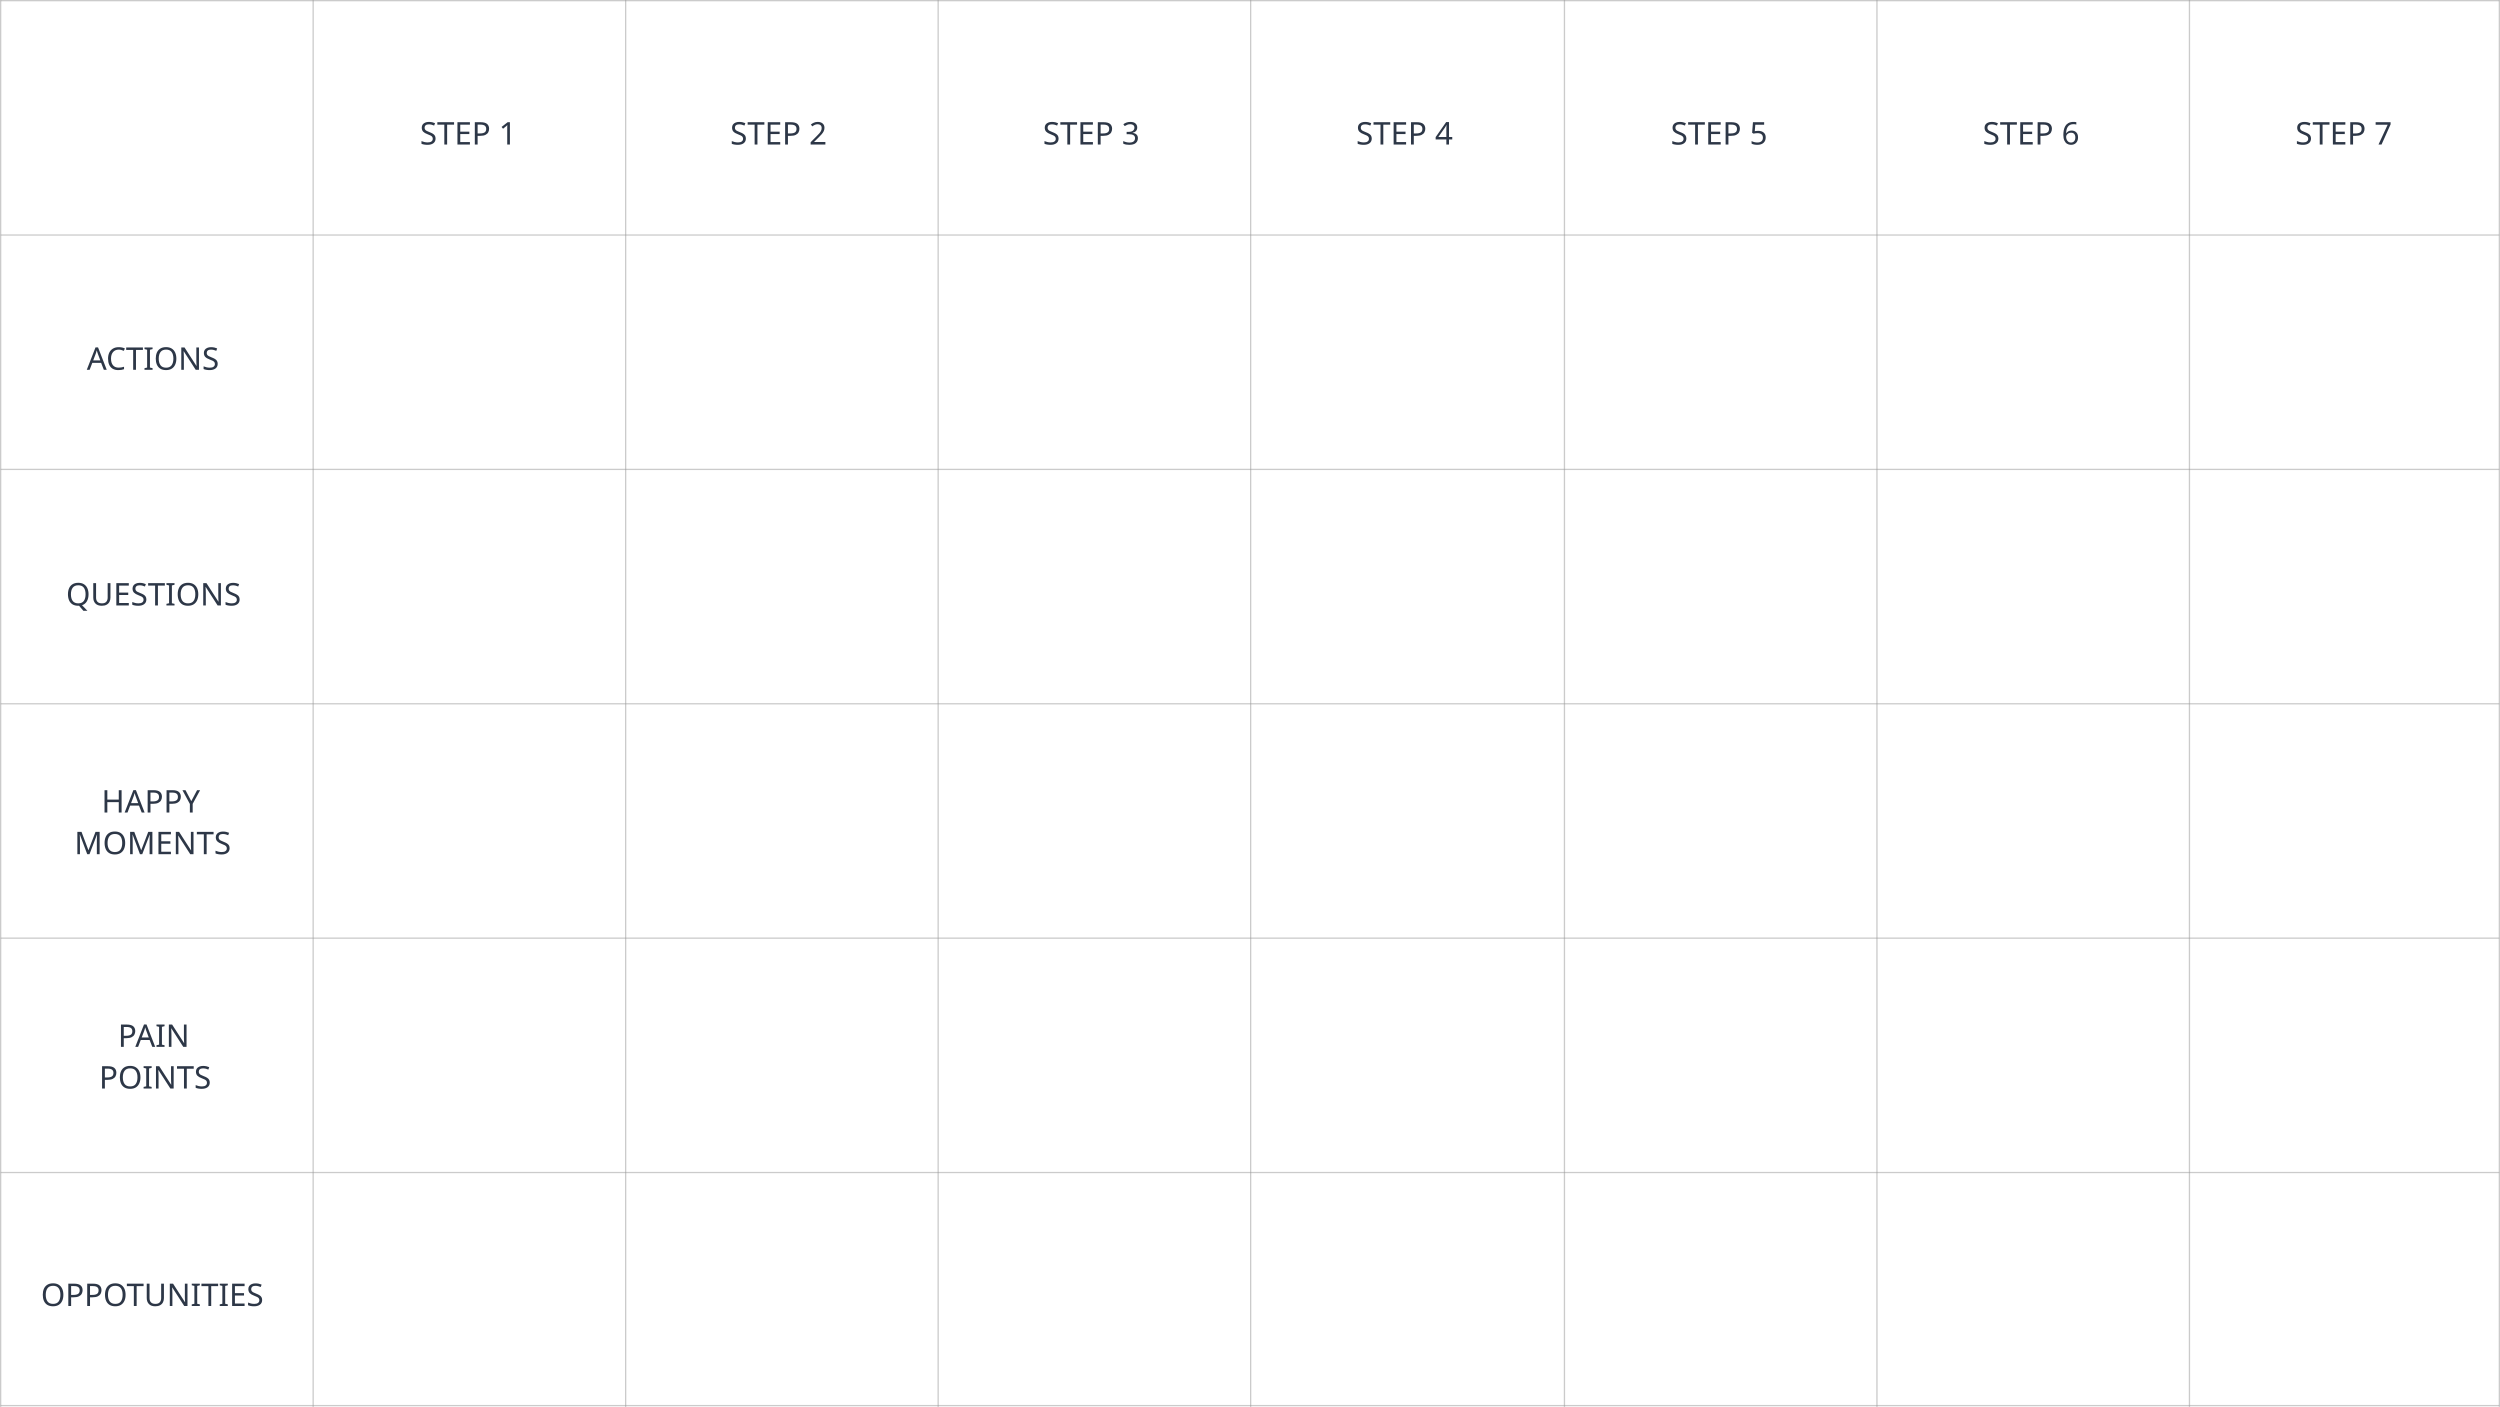
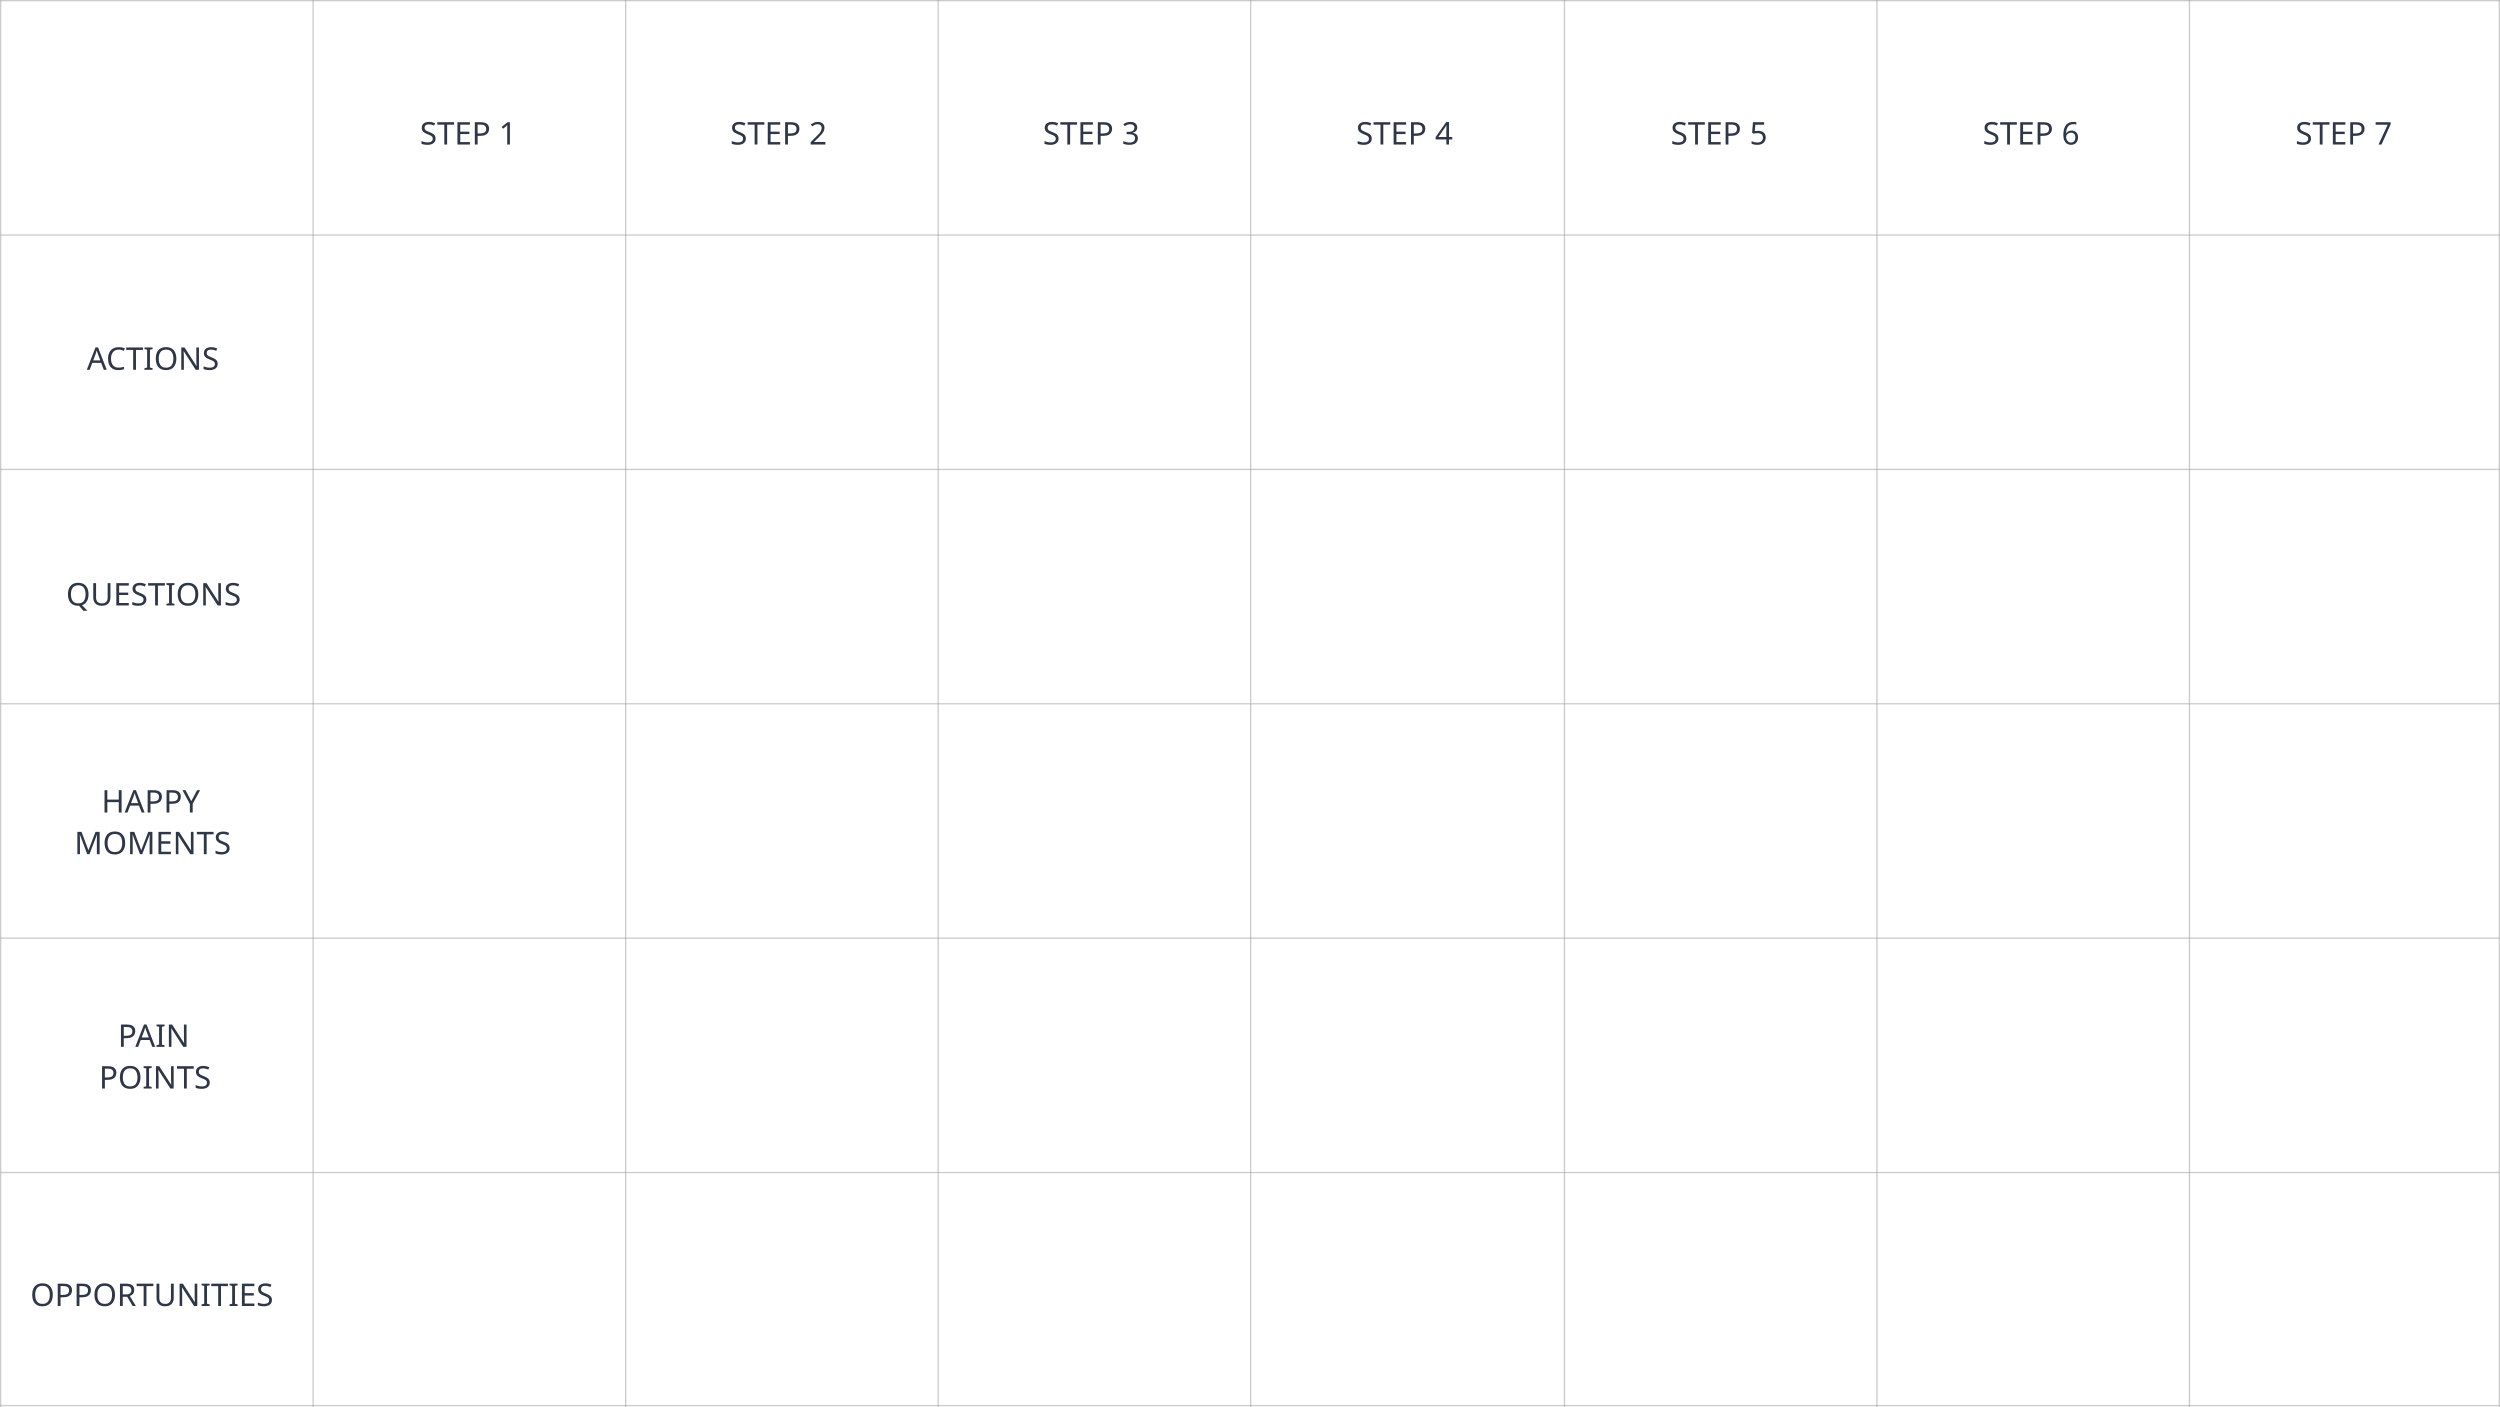
<svg xmlns="http://www.w3.org/2000/svg" width="1920px" height="1080px" viewBox="0 0 1920 1080" version="1.1">
  <g id="USER_JOURNEY_MAP_TEMPLATE" stroke="none" stroke-width="1" fill="none" fill-rule="evenodd">
    <path d="M240.5,0 L240.5,1080" id="Line" stroke="#979797" opacity="0.5" stroke-linecap="square" />
    <path d="M1201.5,0 L1201.5,1080" id="Line" stroke="#979797" opacity="0.5" stroke-linecap="square" />
    <path d="M720.5,0 L720.5,1080" id="Line" stroke="#979797" opacity="0.5" stroke-linecap="square" />
    <path d="M1681.5,0 L1681.5,1080" id="Line" stroke="#979797" opacity="0.5" stroke-linecap="square" />
    <path d="M480.5,0 L480.5,1080" id="Line" stroke="#979797" opacity="0.5" stroke-linecap="square" />
    <path d="M1441.5,0 L1441.5,1080" id="Line" stroke="#979797" opacity="0.5" stroke-linecap="square" />
    <path d="M960.5,0 L960.5,1080" id="Line" stroke="#979797" opacity="0.5" stroke-linecap="square" />
    <g id="Line-2" transform="translate(0, 180)" opacity="0.5" stroke="#979797" stroke-linecap="square">
      <path d="M0.999,0.5 L1919.001,0.5" id="Line" />
    </g>
    <g id="Line-2" transform="translate(0, 540)" opacity="0.5" stroke="#979797" stroke-linecap="square">
      <path d="M0.999,0.5 L1919.001,0.5" id="Line" />
    </g>
    <g id="Line-2" transform="translate(0, 900)" opacity="0.5" stroke="#979797" stroke-linecap="square">
      <path d="M0.999,0.5 L1919.001,0.5" id="Line" />
    </g>
    <g id="Line-2" transform="translate(0, 360)" opacity="0.5" stroke="#979797" stroke-linecap="square">
      <path d="M0.999,0.5 L1919.001,0.5" id="Line" />
    </g>
    <g id="Line-2" transform="translate(0, 720)" opacity="0.5" stroke="#979797" stroke-linecap="square">
      <path d="M0.999,0.5 L1919.001,0.5" id="Line" />
    </g>
    <text id="STEP-1" font-family="RobotoSlab-Regular, Roboto Slab" font-size="24" font-weight="normal" fill="#2D3747">
      <tspan x="322.467" y="111">STEP 1</tspan>
    </text>
    <text id="ACTIONS" font-family="RobotoSlab-Regular, Roboto Slab" font-size="24" font-weight="normal" fill="#2D3747">
      <tspan x="66.654" y="284">ACTIONS</tspan>
    </text>
    <text id="QUESTIONS" font-family="RobotoSlab-Regular, Roboto Slab" font-size="24" font-weight="normal" fill="#2D3747">
      <tspan x="50.723" y="465">QUESTIONS</tspan>
    </text>
    <text id="HAPPY-MOMENTS" font-family="RobotoSlab-Regular, Roboto Slab" font-size="24" font-weight="normal" fill="#2D3747">
      <tspan x="77.951" y="624">HAPPY</tspan>
      <tspan x="57.086" y="656">MOMENTS</tspan>
    </text>
    <text id="PAIN-POINTS" font-family="RobotoSlab-Regular, Roboto Slab" font-size="24" font-weight="normal" fill="#2D3747">
      <tspan x="90.568" y="804">PAIN</tspan>
      <tspan x="76.061" y="836">POINTS</tspan>
    </text>
-     <text id="OPPOTUNITIES" font-family="RobotoSlab-Regular, Roboto Slab" font-size="24" font-weight="normal" fill="#2D3747">
-       <tspan x="31.387" y="1003">OPPOTUNITIES</tspan>
+     <text id="OPPORTUNITIES" font-family="RobotoSlab-Regular, Roboto Slab" font-size="24" font-weight="normal" fill="#2D3747">
+       <tspan x="23.266" y="1003">OPPORTUNITIES</tspan>
    </text>
    <text id="STEP-2" font-family="RobotoSlab-Regular, Roboto Slab" font-size="24" font-weight="normal" fill="#2D3747">
      <tspan x="560.785" y="111">STEP 2</tspan>
    </text>
    <text id="STEP-3" font-family="RobotoSlab-Regular, Roboto Slab" font-size="24" font-weight="normal" fill="#2D3747">
      <tspan x="800.932" y="111">STEP 3</tspan>
    </text>
    <text id="STEP-4" font-family="RobotoSlab-Regular, Roboto Slab" font-size="24" font-weight="normal" fill="#2D3747">
      <tspan x="1041.457" y="111">STEP 4</tspan>
    </text>
    <text id="STEP-5" font-family="RobotoSlab-Regular, Roboto Slab" font-size="24" font-weight="normal" fill="#2D3747">
      <tspan x="1283.078" y="111">STEP 5</tspan>
    </text>
    <text id="STEP-6" font-family="RobotoSlab-Regular, Roboto Slab" font-size="24" font-weight="normal" fill="#2D3747">
      <tspan x="1522.709" y="111">STEP 6</tspan>
    </text>
    <text id="STEP-7" font-family="RobotoSlab-Regular, Roboto Slab" font-size="24" font-weight="normal" fill="#2D3747">
      <tspan x="1762.803" y="111">STEP 7</tspan>
    </text>
    <g id="Line-2" opacity="0.5" stroke="#979797" stroke-linecap="square">
      <path d="M0.999,0.5 L1919.001,0.5" id="Line" />
    </g>
    <path d="M1919.5,0 L1919.5,1080" id="Line" stroke="#979797" opacity="0.5" stroke-linecap="square" />
    <path d="M0.5,0 L0.5,1080" id="Line" stroke="#979797" opacity="0.5" stroke-linecap="square" />
    <g id="Line-2" transform="translate(0, 1079)" opacity="0.5" stroke="#979797" stroke-linecap="square">
      <path d="M0.999,0.5 L1919.001,0.5" id="Line" />
    </g>
  </g>
</svg>
